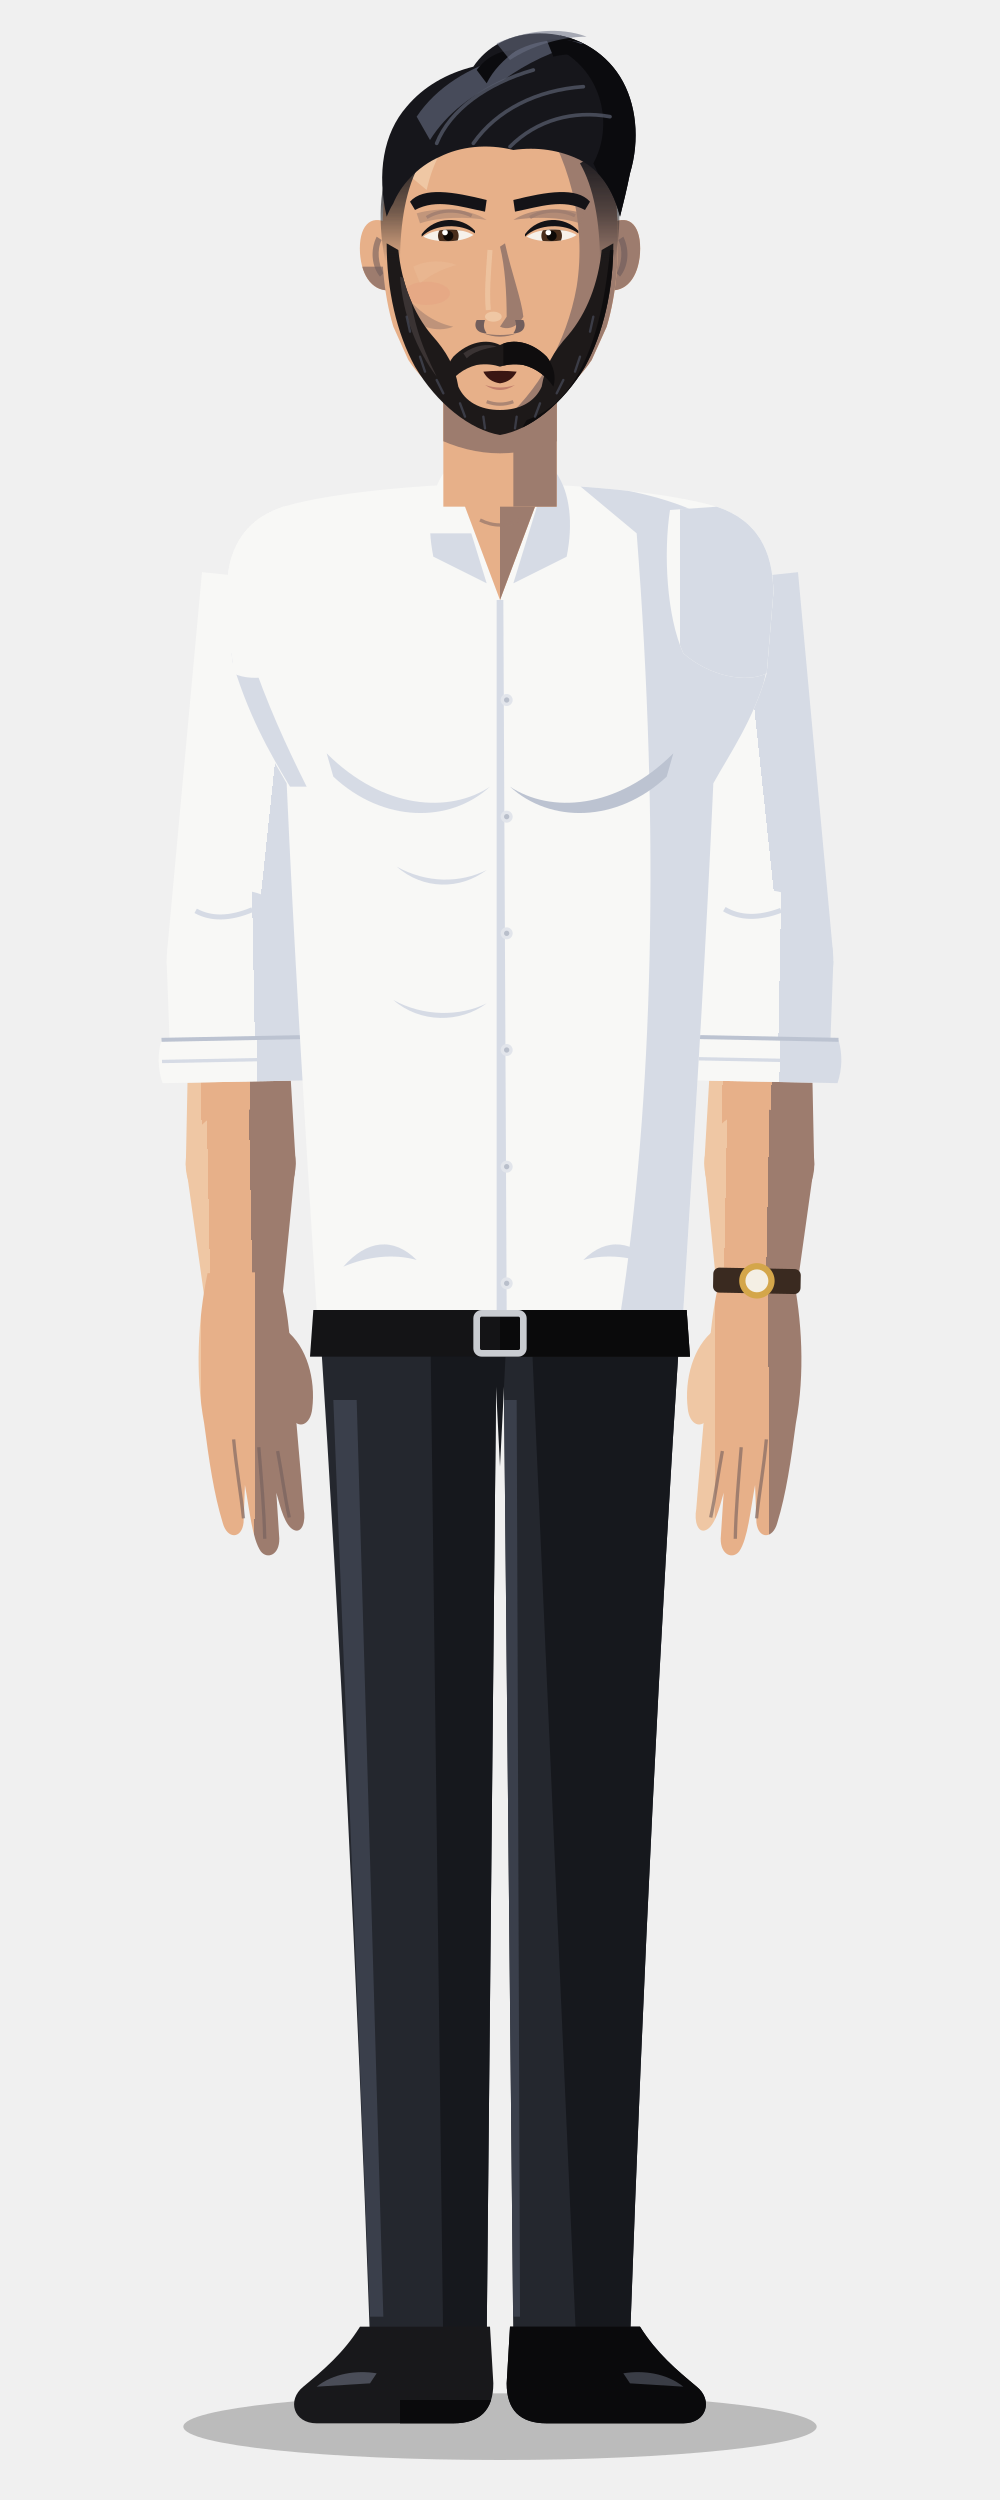
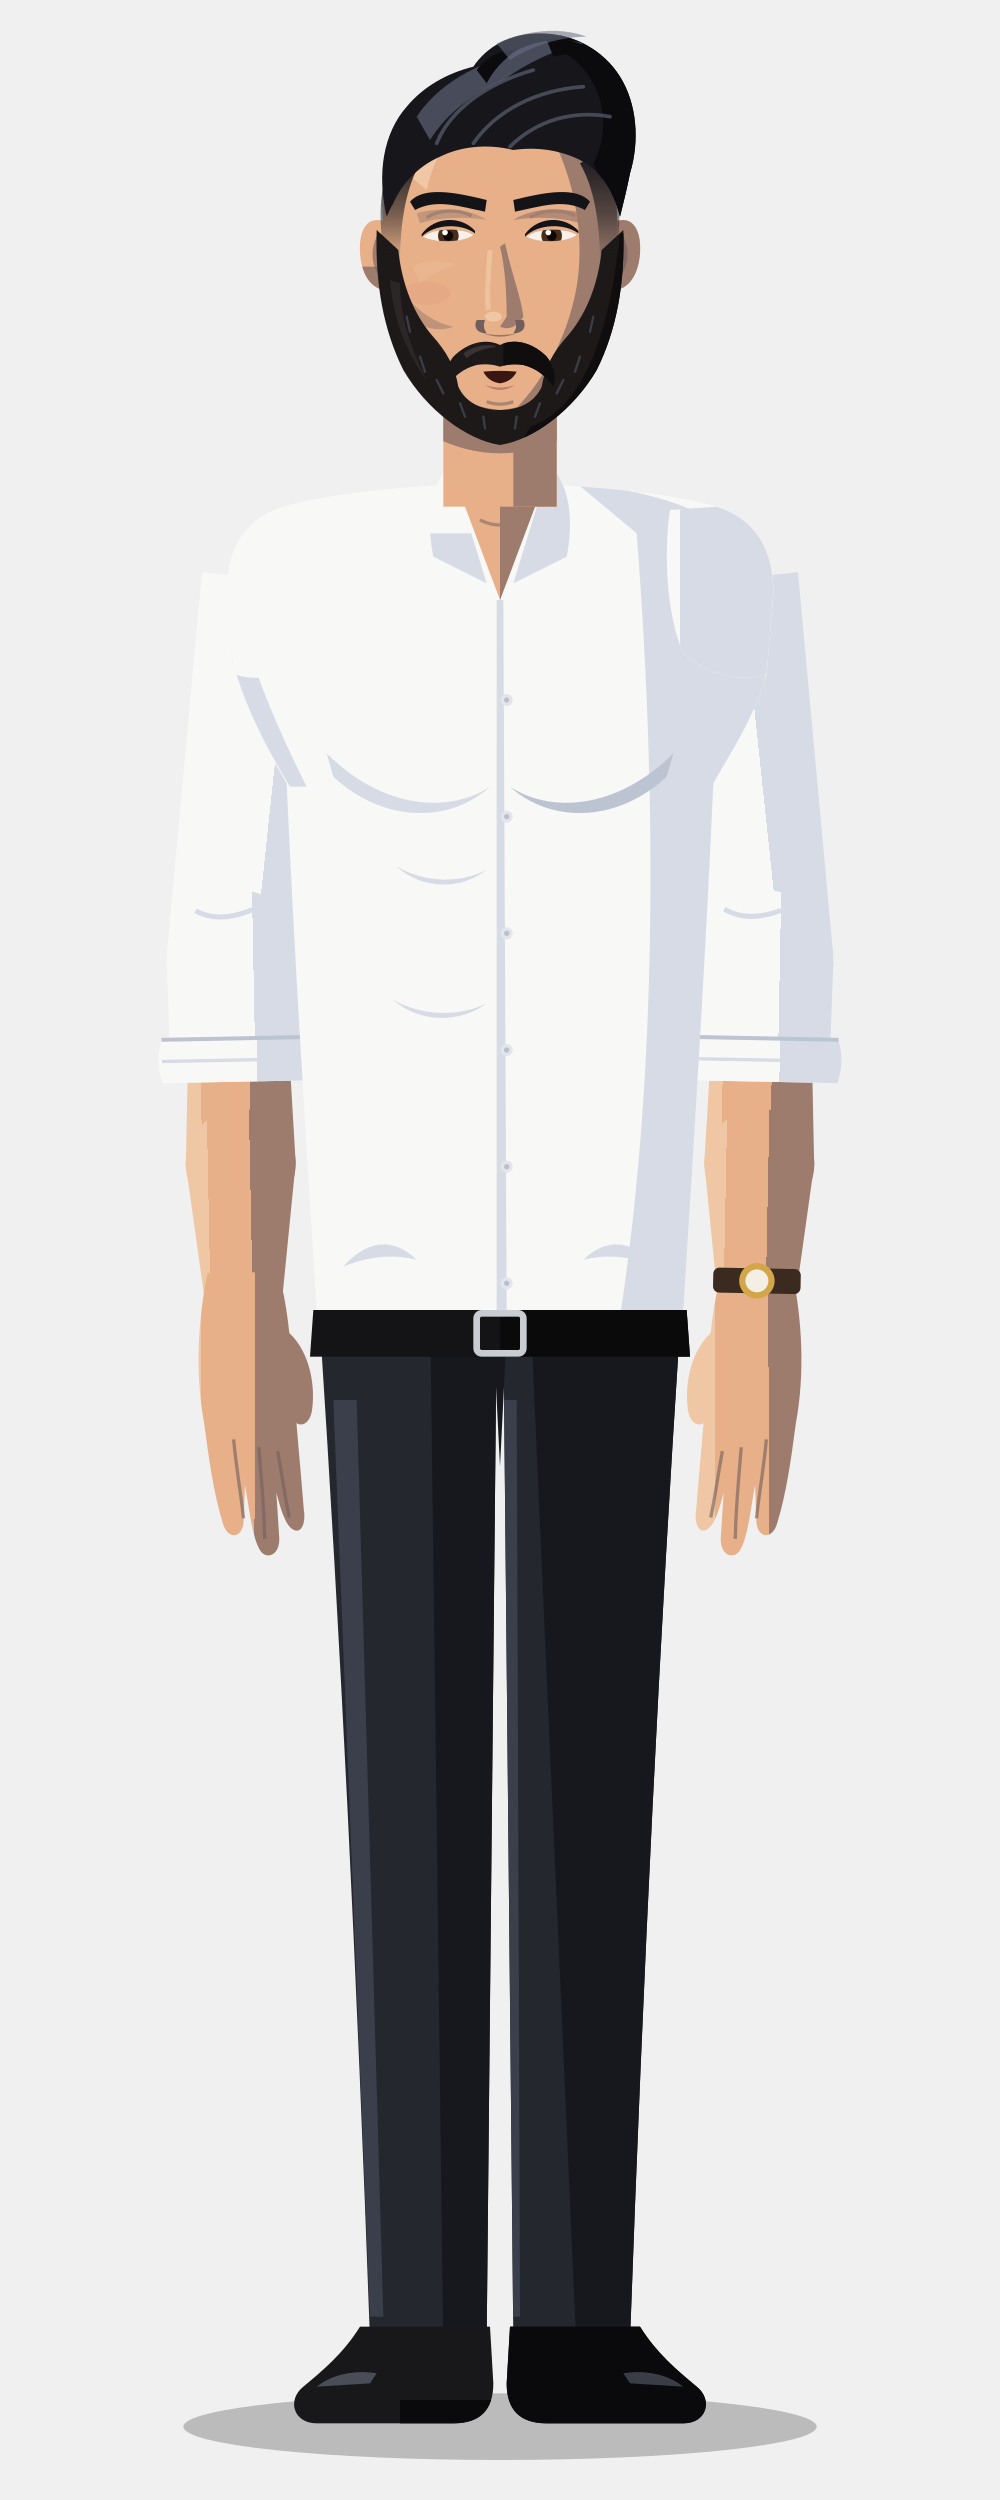
<svg xmlns="http://www.w3.org/2000/svg" viewBox="0 0 600 1500" width="600" height="1500">
  <defs>
    <linearGradient id="fade" x1="0" y1="0" x2="0" y2="1">
      <stop offset="0" stop-color="#16161b" stop-opacity="1" />
      <stop offset="0.55" stop-color="#16161b" stop-opacity="0.55" />
      <stop offset="1" stop-color="#16161b" stop-opacity="0" />
    </linearGradient>
    <clipPath id="c1">
      <path d="M192,796 L298,796 L292,1404 L222,1404 C214,1180 204,980 192,796 Z" />
    </clipPath>
    <clipPath id="c2">
      <path d="M 408,796 L 302,796 L 308,1404 L 378,1404 C 386,1180 396,980 408,796 Z" />
    </clipPath>
    <clipPath id="c3">
      <path d="M216,1396 L294,1396 L296,1430 C296,1446 288,1454 272,1454 L190,1454 C176,1454 172,1440 182,1432 C194,1422 206,1412 216,1396 Z" />
    </clipPath>
    <clipPath id="c4">
      <path d="M 384,1396 L 306,1396 L 304,1430 C 304,1446 312,1454 328,1454 L 410,1454 C 424,1454 428,1440 418,1432 C 406,1422 394,1412 384,1396 Z" />
    </clipPath>
    <linearGradient id="g5" gradientUnits="userSpaceOnUse" x1="112.0" y1="674.3" x2="175.9" y2="673.0">
      <stop offset="0" stop-color="#efc7a4" />
      <stop offset="0.14" stop-color="#efc7a4" />
      <stop offset="0.14" stop-color="#e7b089" />
      <stop offset="0.6" stop-color="#e7b089" />
      <stop offset="0.6" stop-color="#9d7c6e" />
      <stop offset="1" stop-color="#9d7c6e" />
    </linearGradient>
    <linearGradient id="g6" gradientUnits="userSpaceOnUse" x1="117.9" y1="744.7" x2="172.9" y2="743.6">
      <stop offset="0" stop-color="#efc7a4" />
      <stop offset="0.14" stop-color="#efc7a4" />
      <stop offset="0.14" stop-color="#e7b089" />
      <stop offset="0.6" stop-color="#e7b089" />
      <stop offset="0.6" stop-color="#9d7c6e" />
      <stop offset="1" stop-color="#9d7c6e" />
    </linearGradient>
    <linearGradient id="g7" gradientUnits="userSpaceOnUse" x1="110.7" y1="457.4" x2="197.3" y2="466.6">
      <stop offset="0" stop-color="#f8f8f6" />
      <stop offset="0.62" stop-color="#f8f8f6" />
      <stop offset="0.62" stop-color="#d6dbe5" />
      <stop offset="1" stop-color="#d6dbe5" />
    </linearGradient>
    <linearGradient id="g8" gradientUnits="userSpaceOnUse" x1="101.1" y1="606.8" x2="184.1" y2="605.2">
      <stop offset="0" stop-color="#f8f8f6" />
      <stop offset="0.62" stop-color="#f8f8f6" />
      <stop offset="0.62" stop-color="#d6dbe5" />
      <stop offset="1" stop-color="#d6dbe5" />
    </linearGradient>
    <linearGradient id="g9" gradientUnits="userSpaceOnUse" x1="97.2" y1="636.9" x2="189.2" y2="635.1">
      <stop offset="0" stop-color="#f8f8f6" />
      <stop offset="0.62" stop-color="#f8f8f6" />
      <stop offset="0.62" stop-color="#d6dbe5" />
      <stop offset="1" stop-color="#d6dbe5" />
    </linearGradient>
    <linearGradient id="g10" gradientUnits="userSpaceOnUse" x1="-28.0" y1="-0.6" x2="28.0" y2="0.6">
      <stop offset="0" stop-color="#efc7a4" />
      <stop offset="0.14" stop-color="#efc7a4" />
      <stop offset="0.14" stop-color="#e7b089" />
      <stop offset="0.6" stop-color="#e7b089" />
      <stop offset="0.6" stop-color="#9d7c6e" />
      <stop offset="1" stop-color="#9d7c6e" />
    </linearGradient>
    <linearGradient id="g11" gradientUnits="userSpaceOnUse" x1="424.1" y1="673.0" x2="488.0" y2="674.3">
      <stop offset="0" stop-color="#efc7a4" />
      <stop offset="0.14" stop-color="#efc7a4" />
      <stop offset="0.14" stop-color="#e7b089" />
      <stop offset="0.6" stop-color="#e7b089" />
      <stop offset="0.6" stop-color="#9d7c6e" />
      <stop offset="1" stop-color="#9d7c6e" />
    </linearGradient>
    <linearGradient id="g12" gradientUnits="userSpaceOnUse" x1="427.1" y1="743.6" x2="482.1" y2="744.7">
      <stop offset="0" stop-color="#efc7a4" />
      <stop offset="0.14" stop-color="#efc7a4" />
      <stop offset="0.14" stop-color="#e7b089" />
      <stop offset="0.6" stop-color="#e7b089" />
      <stop offset="0.6" stop-color="#9d7c6e" />
      <stop offset="1" stop-color="#9d7c6e" />
    </linearGradient>
    <linearGradient id="g13" gradientUnits="userSpaceOnUse" x1="402.7" y1="466.6" x2="489.3" y2="457.4">
      <stop offset="0" stop-color="#f8f8f6" />
      <stop offset="0.62" stop-color="#f8f8f6" />
      <stop offset="0.62" stop-color="#d6dbe5" />
      <stop offset="1" stop-color="#d6dbe5" />
    </linearGradient>
    <linearGradient id="g14" gradientUnits="userSpaceOnUse" x1="415.9" y1="605.2" x2="498.9" y2="606.8">
      <stop offset="0" stop-color="#f8f8f6" />
      <stop offset="0.62" stop-color="#f8f8f6" />
      <stop offset="0.62" stop-color="#d6dbe5" />
      <stop offset="1" stop-color="#d6dbe5" />
    </linearGradient>
    <linearGradient id="g15" gradientUnits="userSpaceOnUse" x1="410.8" y1="635.1" x2="502.8" y2="636.9">
      <stop offset="0" stop-color="#f8f8f6" />
      <stop offset="0.62" stop-color="#f8f8f6" />
      <stop offset="0.62" stop-color="#d6dbe5" />
      <stop offset="1" stop-color="#d6dbe5" />
    </linearGradient>
    <linearGradient id="g16" gradientUnits="userSpaceOnUse" x1="28.0" y1="0.6" x2="-28.0" y2="-0.6">
      <stop offset="0" stop-color="#efc7a4" />
      <stop offset="0.14" stop-color="#efc7a4" />
      <stop offset="0.14" stop-color="#e7b089" />
      <stop offset="0.6" stop-color="#e7b089" />
      <stop offset="0.6" stop-color="#9d7c6e" />
      <stop offset="1" stop-color="#9d7c6e" />
    </linearGradient>
    <clipPath id="c17">
      <path d="M300,290 C268,290 204,294 170,304 C146,312 136,330 136,356 L140,404 C148,432 162,452 172,470 C176,560 182,660 190,786 L410,786 C418,660 424,560 428,470 C438,452 452,432 460,404 L464,356 C464,330 454,312 430,304 C396,294 332,290 300,290 Z" />
    </clipPath>
    <clipPath id="c18">
      <path d="M276,296 L324,296 L300,360 Z" />
    </clipPath>
    <clipPath id="c19">
      <path d="M266,284 C258,296 256,314 260,334 L292,350 L276,298 Z" />
    </clipPath>
    <clipPath id="c20">
      <path d="M 334,284 C 342,296 344,314 340,334 L 308,350 L 324,298 Z" />
    </clipPath>
    <clipPath id="c21">
      <path d="M188,786 L412,786 L414,814 L186,814 Z" />
    </clipPath>
    <clipPath id="c22">
      <path d="M170,304 C146,312 136,330 136,356 L140,404 C152,410 174,406 190,392 C200,370 202,332 198,306 Z" />
    </clipPath>
    <clipPath id="c23">
      <path d="M 430,304 C 454,312 464,330 464,356 L 460,404 C 448,410 426,406 410,392 C 400,370 398,332 402,306 Z" />
    </clipPath>
    <clipPath id="c24">
      <path d="M233,134 C222,128 215,136 216,152 C217,166 224,176 236,174 Z" />
    </clipPath>
    <clipPath id="c25">
      <path d="M 367,134 C 378,128 385,136 384,152 C 383,166 376,176 364,174 Z" />
    </clipPath>
    <clipPath id="c26">
      <path d="M266,220 L266,304 L334,304 L334,220 Z" />
    </clipPath>
    <clipPath id="c27">
-       <path d="M300,64 C341,64 369,88 370,126 C372,152 370,176 364,196 L355,216 C343,234 324,247 300,249 C276,247 257,234 245,216 L236,196 C230,176 228,152 230,126 C231,88 259,64 300,64 Z" />
+       <path d="M300,64 C341,64 369,88 370,126 C372,152 368,176 360,196 L351,214 C340,232 322,244 300,246 C278,244 260,232 249,214 L240,196 C232,176 228,152 230,126 C231,88 259,64 300,64 Z" />
    </clipPath>
    <clipPath id="c28">
      <path d="M254,142 C261,136.5 277,136.5 284,141 C277,145.85 261,145.85 254,142 Z" />
    </clipPath>
    <clipPath id="c29">
      <path d="M316,142 C323,136.5 339,136.5 346,141 C339,145.85 323,145.85 316,142 Z" />
    </clipPath>
    <clipPath id="c30">
-       <path d="M232,146 C232,174 238,200 249,220 C262,242 282,258 300,261 C318,258 338,242 351,220 C362,200 368,174 368,146 L361,150 C359,170 352,188 341,201 C332,211 327,220 325,232 C321,241 312,246 300,246 C288,246 279,241 275,232 C273,220 268,211 259,201 C248,188 241,170 239,150 Z" />
+       <path d="M226,138 C225,170 230,198 242,222 C256,246 280,264 300,267 C320,264 344,246 358,222 C370,198 375,170 374,138 L361,150 C359,170 352,188 341,201 C332,211 327,220 325,232 C321,241 312,246 300,246 C288,246 279,241 275,232 C273,220 268,211 259,201 C248,188 241,170 239,150 Z" />
    </clipPath>
    <clipPath id="c31">
      <path d="M272,214 C281,205 292,203 300,207 C308,203 319,205 328,214 C332,219 334,226 332,232 C328,226 322,221 314,219 C308,218 303,219 300,220 C297,219 292,218 286,219 C278,221 272,226 268,232 C266,226 268,219 272,214 Z" />
    </clipPath>
    <clipPath id="c32">
      <path d="M290,223 Q300,222 310,223 Q307,229 300,230 Q293,229 290,223 Z" />
    </clipPath>
    <clipPath id="c33">
      <path d="M232,130 C226,104 230,80 244,64 C254,52 268,44 284,40 C292,28 306,20 324,20 C344,20 362,30 372,46 C382,62 384,84 378,104 C376,114 374,122 372,130 C368,114 360,102 348,96 C336,90 322,88 308,90 C292,86 276,88 264,94 C250,100 240,112 236,122 C234,125 233,128 232,130 Z" />
    </clipPath>
  </defs>
  <ellipse cx="300" cy="1456" rx="190" ry="20" fill="#000" opacity="0.22" />
  <path d="M192,796 L298,796 L292,1404 L222,1404 C214,1180 204,980 192,796 Z" fill="#24272e" />
  <g clip-path="url(#c1)">
    <path d="M258,780 L304,780 L300,1412 L266,1412 Z" fill="#16181d" />
    <path d="M200,840 L214,840 L230,1390 L222,1390 Z" fill="#3a3f4b" />
  </g>
  <path d="M 408,796 L 302,796 L 308,1404 L 378,1404 C 386,1180 396,980 408,796 Z" fill="#24272e" />
  <g clip-path="url(#c2)">
    <path d="M318,780 L420,780 L420,1412 L346,1412 Z" fill="#16181d" />
    <path d="M 310,840 L 302,840 L 306,1390 L 312,1390 Z" fill="#3a3f4b" />
  </g>
  <path d="M296,800 L300,880 L304,800 Z" fill="#16181d" />
  <path d="M216,1396 L294,1396 L296,1430 C296,1446 288,1454 272,1454 L190,1454 C176,1454 172,1440 182,1432 C194,1422 206,1412 216,1396 Z" fill="#18181b" />
  <g clip-path="url(#c3)">
    <path d="M240,1440 L300,1440 L300,1460 L240,1460 Z" fill="#0a0a0c" />
    <path d="M190,1432 C200,1424 214,1422 226,1424 L222,1430 Z" fill="#4a4d58" />
  </g>
  <path d="M 384,1396 L 306,1396 L 304,1430 C 304,1446 312,1454 328,1454 L 410,1454 C 424,1454 428,1440 418,1432 C 406,1422 394,1412 384,1396 Z" fill="#18181b" />
  <g clip-path="url(#c4)">
    <path d="M300,1380 L440,1380 L440,1460 L300,1460 Z" fill="#0a0a0c" />
    <path d="M 410,1432 C 400,1424 386,1422 374,1424 L 378,1430 Z" fill="#3a3d46" />
  </g>
  <path d="M112.5,649.6 L111.5,699.0 L177.4,697.7 L174.5,648.4 Z" fill="url(#g5)" />
  <circle cx="144.4" cy="698.3" r="33.0" fill="url(#g6)" />
  <path d="M111.5,699.0 L124.3,790.4 L168.3,789.6 L177.4,697.7 Z" fill="url(#g6)" />
  <path d="M121.2,343.3 L100.2,571.6 L183.8,580.4 L210.8,352.7 Z" fill="url(#g7)" />
  <circle cx="142.0" cy="576.0" r="42.0" fill="url(#g8)" />
  <path d="M100.0,576.8 L102.2,636.8 L184.2,635.2 L184.0,575.2 Z" fill="url(#g8)" />
  <path d="M188.9,622.1 Q193.2,635.0 189.5,648.1 L97.5,649.9 Q93.2,637.0 96.9,623.9 Z" fill="url(#g9)" />
  <path d="M188.9,622.1 L96.9,623.9" stroke="#bcc3d1" stroke-width="2.4" />
  <path d="M189.2,635.1 L97.2,636.9" stroke="#d6dbe5" stroke-width="2" />
  <path d="M117.4,546.5 q14.0,7.7 34.0,-0.7" fill="none" stroke="#d6dbe5" stroke-width="3" />
  <g transform="translate(146.0,776.0) rotate(-1.1)">
    <g transform="scale(1.25,1.25)">
      <path d="M-17,-10 C-22,12 -24,38 -20,62 C-18,80 -16,96 -12,110 C-10,118 -3,118 -2,110 L-1,92 C1,104 2,118 6,124 C9,128 15,126 15,118 L14,96 C16,104 18,112 22,114 C26,116 28,110 27,104 C26,86 24,62 23,40 C22,20 21,6 17,-10 Z" fill="url(#g10)" />
      <path d="M20,18 C30,26 34,42 32,56 C31,64 25,66 22,60 C22,48 20,36 16,28 Z" fill="url(#g10)" />
      <path d="M-6,70 C-5,84 -3,96 -2,108 M6,74 C7,90 8,104 8,118 M15,76 C17,88 18,98 20,108" fill="none" stroke="#725e5c" stroke-width="1.6" opacity="0.6" />
    </g>
  </g>
  <path d="M425.5,648.4 L422.6,697.7 L488.5,699.0 L487.5,649.6 Z" fill="url(#g11)" />
  <circle cx="455.6" cy="698.3" r="33.0" fill="url(#g12)" />
  <path d="M422.6,697.7 L431.7,789.6 L475.7,790.4 L488.5,699.0 Z" fill="url(#g12)" />
  <path d="M389.2,352.7 L416.2,580.4 L499.8,571.6 L478.8,343.3 Z" fill="url(#g13)" />
  <circle cx="458.0" cy="576.0" r="42.0" fill="url(#g14)" />
  <path d="M416.0,575.2 L415.8,635.2 L497.8,636.8 L500.0,576.8 Z" fill="url(#g14)" />
  <path d="M503.1,623.9 Q506.8,637.0 502.5,649.9 L410.5,648.1 Q406.8,635.0 411.1,622.1 Z" fill="url(#g15)" />
  <path d="M503.1,623.9 L411.1,622.1" stroke="#bcc3d1" stroke-width="2.4" />
  <path d="M502.8,636.9 L410.8,635.1" stroke="#d6dbe5" stroke-width="2" />
  <path d="M434.6,545.5 q14.0,8.3 34.0,0.7" fill="none" stroke="#d6dbe5" stroke-width="3" />
  <g transform="translate(454.0,776.0) rotate(1.1)">
    <g transform="scale(-1.25,1.25)">
      <path d="M-17,-10 C-22,12 -24,38 -20,62 C-18,80 -16,96 -12,110 C-10,118 -3,118 -2,110 L-1,92 C1,104 2,118 6,124 C9,128 15,126 15,118 L14,96 C16,104 18,112 22,114 C26,116 28,110 27,104 C26,86 24,62 23,40 C22,20 21,6 17,-10 Z" fill="url(#g16)" />
      <path d="M20,18 C30,26 34,42 32,56 C31,64 25,66 22,60 C22,48 20,36 16,28 Z" fill="url(#g16)" />
      <path d="M-6,70 C-5,84 -3,96 -2,108 M6,74 C7,90 8,104 8,118 M15,76 C17,88 18,98 20,108" fill="none" stroke="#725e5c" stroke-width="1.6" opacity="0.6" />
      <rect x="-21" y="-12" width="42" height="12" rx="3" fill="#3a2a20" />
      <circle cx="0" cy="-6" r="8.5" fill="#d4a64a" />
      <circle cx="0" cy="-6" r="5.5" fill="#f4efe4" />
    </g>
  </g>
  <path d="M300,290 C268,290 204,294 170,304 C146,312 136,330 136,356 L140,404 C148,432 162,452 172,470 C176,560 182,660 190,786 L410,786 C418,660 424,560 428,470 C438,452 452,432 460,404 L464,356 C464,330 454,312 430,304 C396,294 332,290 300,290 Z" fill="#f8f8f6" />
  <g clip-path="url(#c17)">
    <path d="M346,290 C406,296 466,316 464,374 C460,422 444,450 430,474 L414,790 L372,790 C392,660 396,500 382,320 Z" fill="#d6dbe5" />
    <path d="M138,392 C148,428 162,452 174,472 L184,472 C172,448 160,422 150,392 Z" fill="#d6dbe5" />
  </g>
  <path d="M196,452 C230,486 270,488 294,472 C270,494 230,494 200,466 Z" fill="#d6dbe5" />
  <path d="M404,452 C370,486 330,488 306,472 C330,494 370,494 400,466 Z" fill="#bcc3d1" />
  <path d="M236,600 C254,610 276,610 292,602 C276,614 252,614 236,600 Z" fill="#d6dbe5" />
  <path d="M206,760 C220,744 236,742 250,756 C236,752 220,754 206,760 Z" fill="#d6dbe5" />
  <path d="M350,756 C364,742 380,744 394,760 C380,754 364,752 350,756 Z" fill="#d6dbe5" />
  <path d="M238,520 C256,530 276,530 292,522 C276,534 254,534 238,520 Z" fill="#d6dbe5" />
  <path d="M276,296 L324,296 L300,360 Z" fill="#e7b089" />
  <g clip-path="url(#c18)">
    <path d="M300,290 L330,290 L300,364 Z" fill="#9d7c6e" />
  </g>
  <path d="M288,312 Q300,318 312,312" fill="none" stroke="#9d7c6e" stroke-width="2" opacity="0.8" />
  <path d="M266,284 C258,296 256,314 260,334 L292,350 L276,298 Z" fill="#f8f8f6" />
  <g clip-path="url(#c19)">
    <path d="M256,320 L292,320 L292,352 L256,352 Z" fill="#d6dbe5" />
  </g>
  <path d="M 334,284 C 342,296 344,314 340,334 L 308,350 L 324,298 Z" fill="#f8f8f6" />
  <g clip-path="url(#c20)">
    <path d="M 334,284 C 342,296 344,314 340,334 L 308,350 L 324,298 Z" fill="#d6dbe5" />
  </g>
  <path d="M268,286 Q300,280 332,286 L326,292 Q300,288 274,292 Z" fill="#d6dbe5" />
  <path d="M298,360 L302,360 L304,786 L298,786 Z" fill="#d6dbe5" />
  <circle cx="304" cy="420" r="3.6" fill="#e2e5eb" />
  <circle cx="304" cy="420" r="1.6" fill="#b9bfcb" />
  <circle cx="304" cy="490" r="3.6" fill="#e2e5eb" />
  <circle cx="304" cy="490" r="1.6" fill="#b9bfcb" />
  <circle cx="304" cy="560" r="3.6" fill="#e2e5eb" />
  <circle cx="304" cy="560" r="1.6" fill="#b9bfcb" />
  <circle cx="304" cy="630" r="3.6" fill="#e2e5eb" />
  <circle cx="304" cy="630" r="1.6" fill="#b9bfcb" />
  <circle cx="304" cy="700" r="3.6" fill="#e2e5eb" />
  <circle cx="304" cy="700" r="1.6" fill="#b9bfcb" />
  <circle cx="304" cy="770" r="3.6" fill="#e2e5eb" />
  <circle cx="304" cy="770" r="1.6" fill="#b9bfcb" />
  <path d="M188,786 L412,786 L414,814 L186,814 Z" fill="#141416" />
  <g clip-path="url(#c21)">
    <path d="M300,780 L420,780 L420,820 L300,820 Z" fill="#0a0a0b" />
  </g>
  <rect x="286" y="788" width="28" height="24" rx="3" fill="none" stroke="#c9ccd1" stroke-width="4" />
  <path d="M170,304 C146,312 136,330 136,356 L140,404 C152,410 174,406 190,392 C200,370 202,332 198,306 Z" fill="#f8f8f6" />
  <path d="M 430,304 C 454,312 464,330 464,356 L 460,404 C 448,410 426,406 410,392 C 400,370 398,332 402,306 Z" fill="#f8f8f6" />
  <g clip-path="url(#c23)">
    <path d="M408,290 L470,290 L470,420 L408,420 Z" fill="#d6dbe5" />
  </g>
  <path d="M233,134 C222,128 215,136 216,152 C217,166 224,176 236,174 Z" fill="#e7b089" />
  <g clip-path="url(#c24)">
    <path d="M200,160 L240,160 L240,190 L200,190 Z" fill="#9d7c6e" />
  </g>
  <path d="M 367,134 C 378,128 385,136 384,152 C 383,166 376,176 364,174 Z" fill="#e7b089" />
  <g clip-path="url(#c25)">
    <path d="M360,120 L400,120 L400,190 L360,190 Z" fill="#9d7c6e" />
  </g>
  <path d="M226,142 C222,150 223,160 228,166 L230,164 C227,158 226,150 229,144 Z" fill="#725e5c" opacity="0.6" />
  <path d="M 374,142 C 378,150 377,160 372,166 L 370,164 C 373,158 374,150 371,144 Z" fill="#725e5c" opacity="0.7" />
  <path d="M266,220 L266,304 L334,304 L334,220 Z" fill="#e7b089" />
  <g clip-path="url(#c26)">
    <path d="M308,210 L340,210 L340,310 L308,310 Z" fill="#9d7c6e" />
    <path d="M260,210 L340,210 L340,262 Q300,282 260,262 Z" fill="#9d7c6e" />
  </g>
-   <path d="M300,64 C341,64 369,88 370,126 C372,152 370,176 364,196 L355,216 C343,234 324,247 300,249 C276,247 257,234 245,216 L236,196 C230,176 228,152 230,126 C231,88 259,64 300,64 Z" fill="#e7b089" />
+   <path d="M300,64 C341,64 369,88 370,126 C372,152 368,176 360,196 L351,214 C340,232 322,244 300,246 C278,244 260,232 249,214 L240,196 C232,176 228,152 230,126 C231,88 259,64 300,64 Z" fill="#e7b089" />
  <g clip-path="url(#c27)">
    <path d="M318,60 C352,70 376,96 376,130 C378,170 368,204 350,228 C336,244 318,252 300,254 C322,236 340,206 346,172 C352,134 342,94 318,60 Z" fill="#9d7c6e" />
    <path d="M244,104 C250,86 264,74 282,70 C268,82 260,96 256,114 Z" fill="#efc7a4" />
  </g>
  <path d="M248,160 C256,156 266,156 274,159 C266,161 258,165 252,170 Z" fill="#efc7a4" opacity="0.25" />
  <path d="M244,178 C252,188 262,194 272,196 C262,200 250,196 244,188 Z" fill="#9d7c6e" opacity="0.55" />
  <ellipse cx="256" cy="176" rx="14" ry="7" fill="#e07e70" opacity="0.14" />
  <path d="M246,121 C254,112 272,115 292,120 L291,127 C276,124 262,119 249,126 Z" fill="#141317" />
  <path d="M 354,121 C 346,112 328,115 308,120 L 309,127 C 324,124 338,119 351,126 Z" fill="#141317" />
  <path d="M250,128 C264,124 282,125 292,132 C280,130 264,130 252,134 Z" fill="#9d7c6e" opacity="0.5" />
  <path d="M 350,128 C 336,124 318,125 308,132 C 320,130 336,130 348,134 Z" fill="#9d7c6e" opacity="0.7" />
  <path d="M254,142 C261,136.5 277,136.5 284,141 C277,145.85 261,145.85 254,142 Z" fill="#f6f1ea" />
  <g clip-path="url(#c28)">
    <circle cx="269" cy="141.5" r="6.2" fill="#4a2e1c" />
    <circle cx="269" cy="141.5" r="3" fill="#0e0907" />
    <circle cx="267" cy="139.5" r="1.7" fill="#fff" />
    <rect x="249" y="120" width="40" height="18.5" fill="#000" opacity="0.14" />
  </g>
  <path d="M253,142 C261,134.0 277,134.0 285,140 L285,138.5 C277,129.5 261,129.5 253,140.5 Z" fill="#141317" />
  <path d="M256,130.5 C264,125.5 275,125.5 283,129.5" fill="none" stroke="#9d7c6e" stroke-width="2" opacity="0.8" />
  <path d="M316,142 C323,136.5 339,136.5 346,141 C339,145.85 323,145.85 316,142 Z" fill="#f6f1ea" />
  <g clip-path="url(#c29)">
    <circle cx="331" cy="141.5" r="6.2" fill="#4a2e1c" />
    <circle cx="331" cy="141.5" r="3" fill="#0e0907" />
    <circle cx="329" cy="139.5" r="1.7" fill="#fff" />
    <rect x="311" y="120" width="40" height="18.5" fill="#000" opacity="0.14" />
  </g>
  <path d="M315,142 C323,134.0 339,134.0 347,140 L347,138.5 C339,129.5 323,129.5 315,140.5 Z" fill="#141317" />
  <path d="M318,130.5 C326,125.5 337,125.5 345,129.5" fill="none" stroke="#9d7c6e" stroke-width="2" opacity="0.8" />
  <path d="M303,146 C307,164 313,180 314,190 C310,197 304,198 300,196 L304,190 C304,176 303,160 300,148 Z" fill="#9d7c6e" />
  <path d="M286,192 C284,196 286,200 292,200 C290,197 290,195 291,192 Z" fill="#725e5c" />
  <path d="M314,192 C316,196 314,200 308,200 C310,197 310,195 309,192 Z" fill="#725e5c" />
  <path d="M290,200 Q300,204 310,200 Q300,202 290,200 Z" fill="#725e5c" opacity="0.7" />
  <ellipse cx="296" cy="190" rx="5" ry="3" fill="#efc7a4" />
  <path d="M294,150 C293,164 292,176 293,186" fill="none" stroke="#efc7a4" stroke-width="3" opacity="0.8" />
-   <path d="M232,146 C232,174 238,200 249,220 C262,242 282,258 300,261 C318,258 338,242 351,220 C362,200 368,174 368,146 L361,150 C359,170 352,188 341,201 C332,211 327,220 325,232 C321,241 312,246 300,246 C288,246 279,241 275,232 C273,220 268,211 259,201 C248,188 241,170 239,150 Z" fill="#1d1919" />
+   <path d="M226,138 C225,170 230,198 242,222 C256,246 280,264 300,267 C320,264 344,246 358,222 C370,198 375,170 374,138 L361,150 C359,170 352,188 341,201 C332,211 327,220 325,232 C321,241 312,246 300,246 C288,246 279,241 275,232 C273,220 268,211 259,201 C248,188 241,170 239,150 Z" fill="#1d1919" />
  <g clip-path="url(#c30)">
-     <path d="M316,252 C340,244 360,216 366,150 L380,150 L380,280 L300,280 Z" fill="#0f0d0e" />
-     <path d="M240,166 C242,190 250,210 262,226 C252,206 246,188 246,168 Z" fill="#3a3333" />
+     <path d="M318,256 C342,248 364,218 372,140 L390,140 L390,290 L300,290 Z" fill="#0f0d0e" />
+     <path d="M234,168 C236,192 244,212 256,228 C246,208 240,190 240,170 Z" fill="#2c2727" />
  </g>
  <path d="M252,214 l3,9" fill="none" stroke="#474b5a" stroke-width="1.4" stroke-linecap="round" stroke-linejoin="round" opacity="0.7" />
  <path d="M262,228 l4,8" fill="none" stroke="#474b5a" stroke-width="1.4" stroke-linecap="round" stroke-linejoin="round" opacity="0.7" />
  <path d="M276,242 l3,8" fill="none" stroke="#474b5a" stroke-width="1.4" stroke-linecap="round" stroke-linejoin="round" opacity="0.7" />
  <path d="M290,250 l1,7" fill="none" stroke="#474b5a" stroke-width="1.4" stroke-linecap="round" stroke-linejoin="round" opacity="0.7" />
  <path d="M244,190 l2,9" fill="none" stroke="#474b5a" stroke-width="1.4" stroke-linecap="round" stroke-linejoin="round" opacity="0.7" />
  <path d="M310,250 l-1,7" fill="none" stroke="#474b5a" stroke-width="1.4" stroke-linecap="round" stroke-linejoin="round" opacity="0.7" />
  <path d="M324,242 l-3,8" fill="none" stroke="#474b5a" stroke-width="1.4" stroke-linecap="round" stroke-linejoin="round" opacity="0.7" />
  <path d="M338,228 l-4,8" fill="none" stroke="#474b5a" stroke-width="1.4" stroke-linecap="round" stroke-linejoin="round" opacity="0.7" />
  <path d="M348,214 l-3,9" fill="none" stroke="#474b5a" stroke-width="1.4" stroke-linecap="round" stroke-linejoin="round" opacity="0.7" />
  <path d="M356,190 l-2,9" fill="none" stroke="#474b5a" stroke-width="1.4" stroke-linecap="round" stroke-linejoin="round" opacity="0.7" />
  <path d="M272,214 C281,205 292,203 300,207 C308,203 319,205 328,214 C332,219 334,226 332,232 C328,226 322,221 314,219 C308,218 303,219 300,220 C297,219 292,218 286,219 C278,221 272,226 268,232 C266,226 268,219 272,214 Z" fill="#1d1919" />
  <g clip-path="url(#c31)">
    <path d="M302,200 L340,200 L340,236 L302,236 Z" fill="#0f0d0e" />
    <path d="M278,212 C285,207 293,206 298,208 C291,209 284,211 280,215 Z" fill="#3a3333" />
  </g>
  <path d="M290,223 Q300,222 310,223 Q307,229 300,230 Q293,229 290,223 Z" fill="#3a1612" />
  <g clip-path="url(#c32)">
    <rect x="278" y="218" width="44" height="3" fill="#f1ece4" />
  </g>
  <path d="M291,231 Q300,237 309,231 Q300,234 291,231 Z" fill="#c27f6c" />
  <path d="M292,241 Q300,244 308,241" fill="none" stroke="#9d7c6e" stroke-width="2" opacity="0.8" />
  <path d="M231,156 C226,130 228,106 238,90 L252,98 C244,112 240,132 240,158 Z" fill="url(#fade)" />
  <path d="M 369,156 C 374,130 372,106 362,90 L 348,98 C 356,112 360,132 360,158 Z" fill="url(#fade)" />
  <path d="M232,130 C226,104 230,80 244,64 C254,52 268,44 284,40 C292,28 306,20 324,20 C344,20 362,30 372,46 C382,62 384,84 378,104 C376,114 374,122 372,130 C368,114 360,102 348,96 C336,90 322,88 308,90 C292,86 276,88 264,94 C250,100 240,112 236,122 C234,125 233,128 232,130 Z" fill="#16161b" />
  <g clip-path="url(#c33)">
    <path d="M336,18 C368,24 388,52 384,84 C382,104 376,118 372,132 L356,98 C368,76 362,44 336,30 Z" fill="#0b0b0e" />
    <path d="M250,70 C262,52 282,40 304,34 C318,24 336,22 350,26 C332,30 316,38 302,48 C284,56 268,68 258,84 Z" fill="#474b5a" />
  </g>
  <path d="M262,86 C270,66 292,50 320,42" fill="none" stroke="#5a5f70" stroke-width="2.2" stroke-linecap="round" stroke-linejoin="round" opacity="0.7" />
  <path d="M284,86 C298,66 322,54 350,52" fill="none" stroke="#5a5f70" stroke-width="2.2" stroke-linecap="round" stroke-linejoin="round" opacity="0.7" />
  <path d="M306,88 C322,72 344,66 366,70" fill="none" stroke="#5a5f70" stroke-width="2.2" stroke-linecap="round" stroke-linejoin="round" opacity="0.7" />
  <path d="M286,42 C292,34 300,30 310,30 C302,36 296,42 292,50 Z" fill="#0b0b0e" />
  <path d="M328,24 C340,22 352,26 360,34 C350,32 340,32 332,34 Z" fill="#0b0b0e" />
  <path d="M298,26 C316,18 336,16 352,22 C336,22 318,28 306,36 Z" fill="#6a7083" opacity="0.55" />
</svg>
